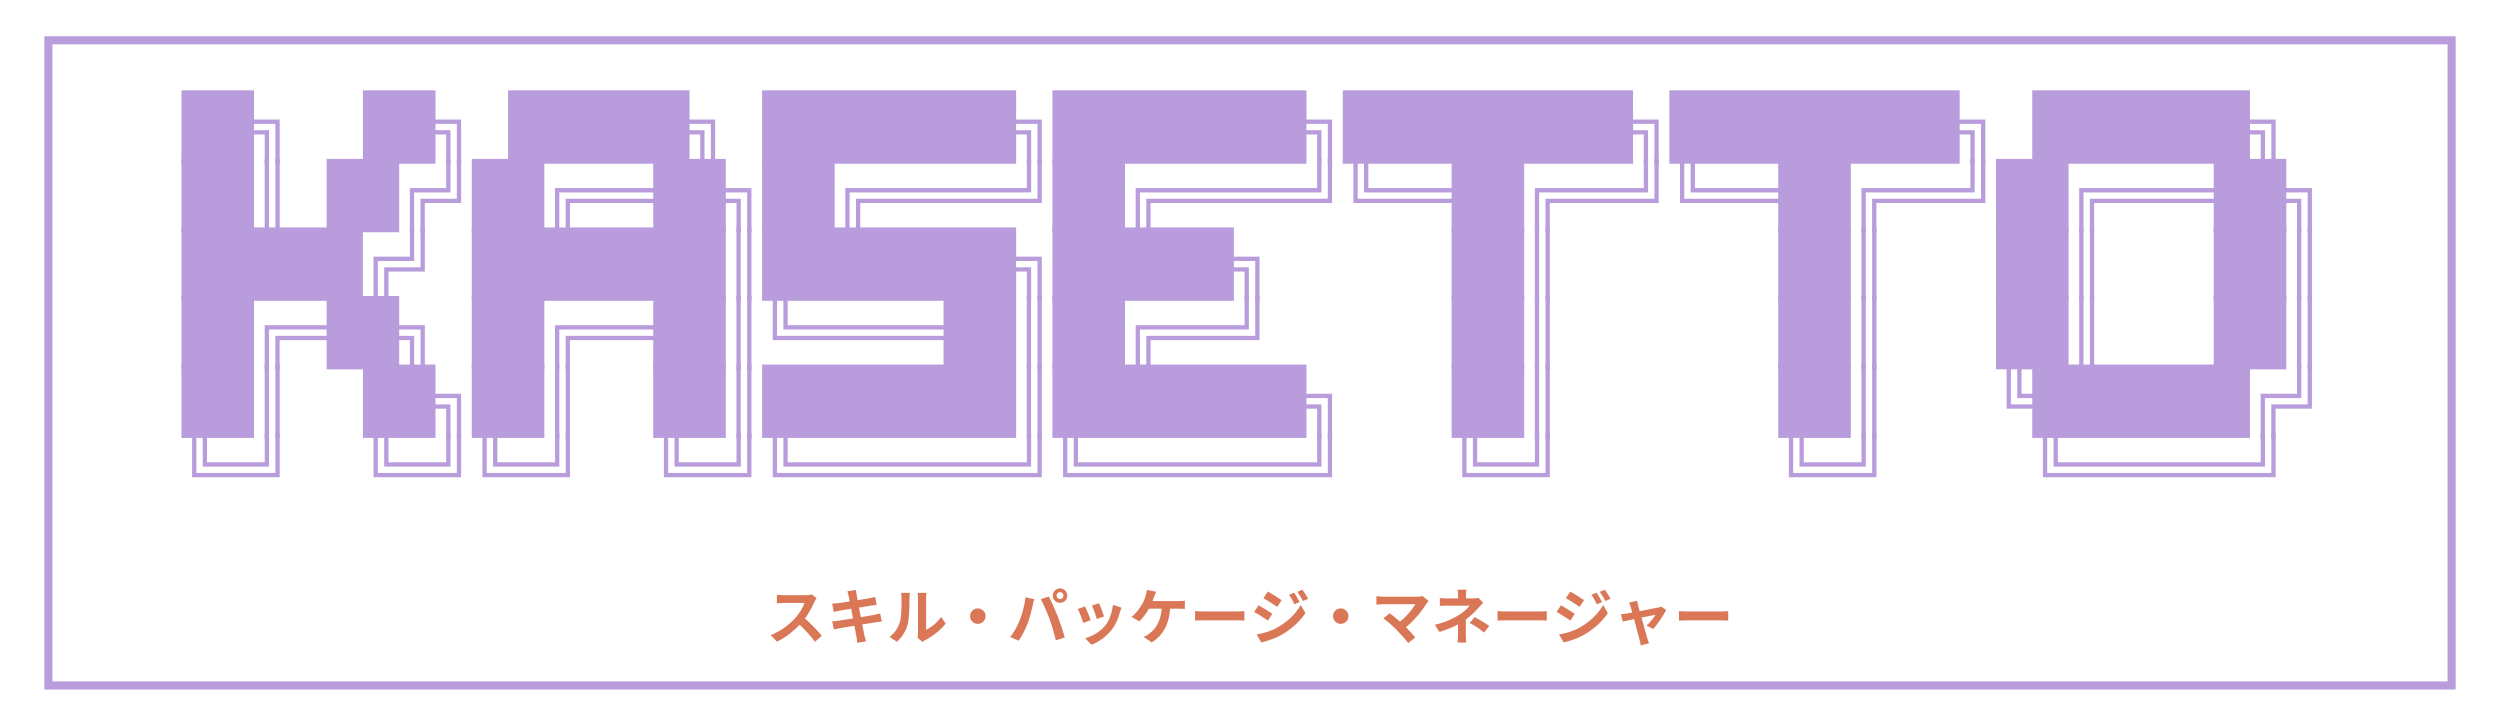
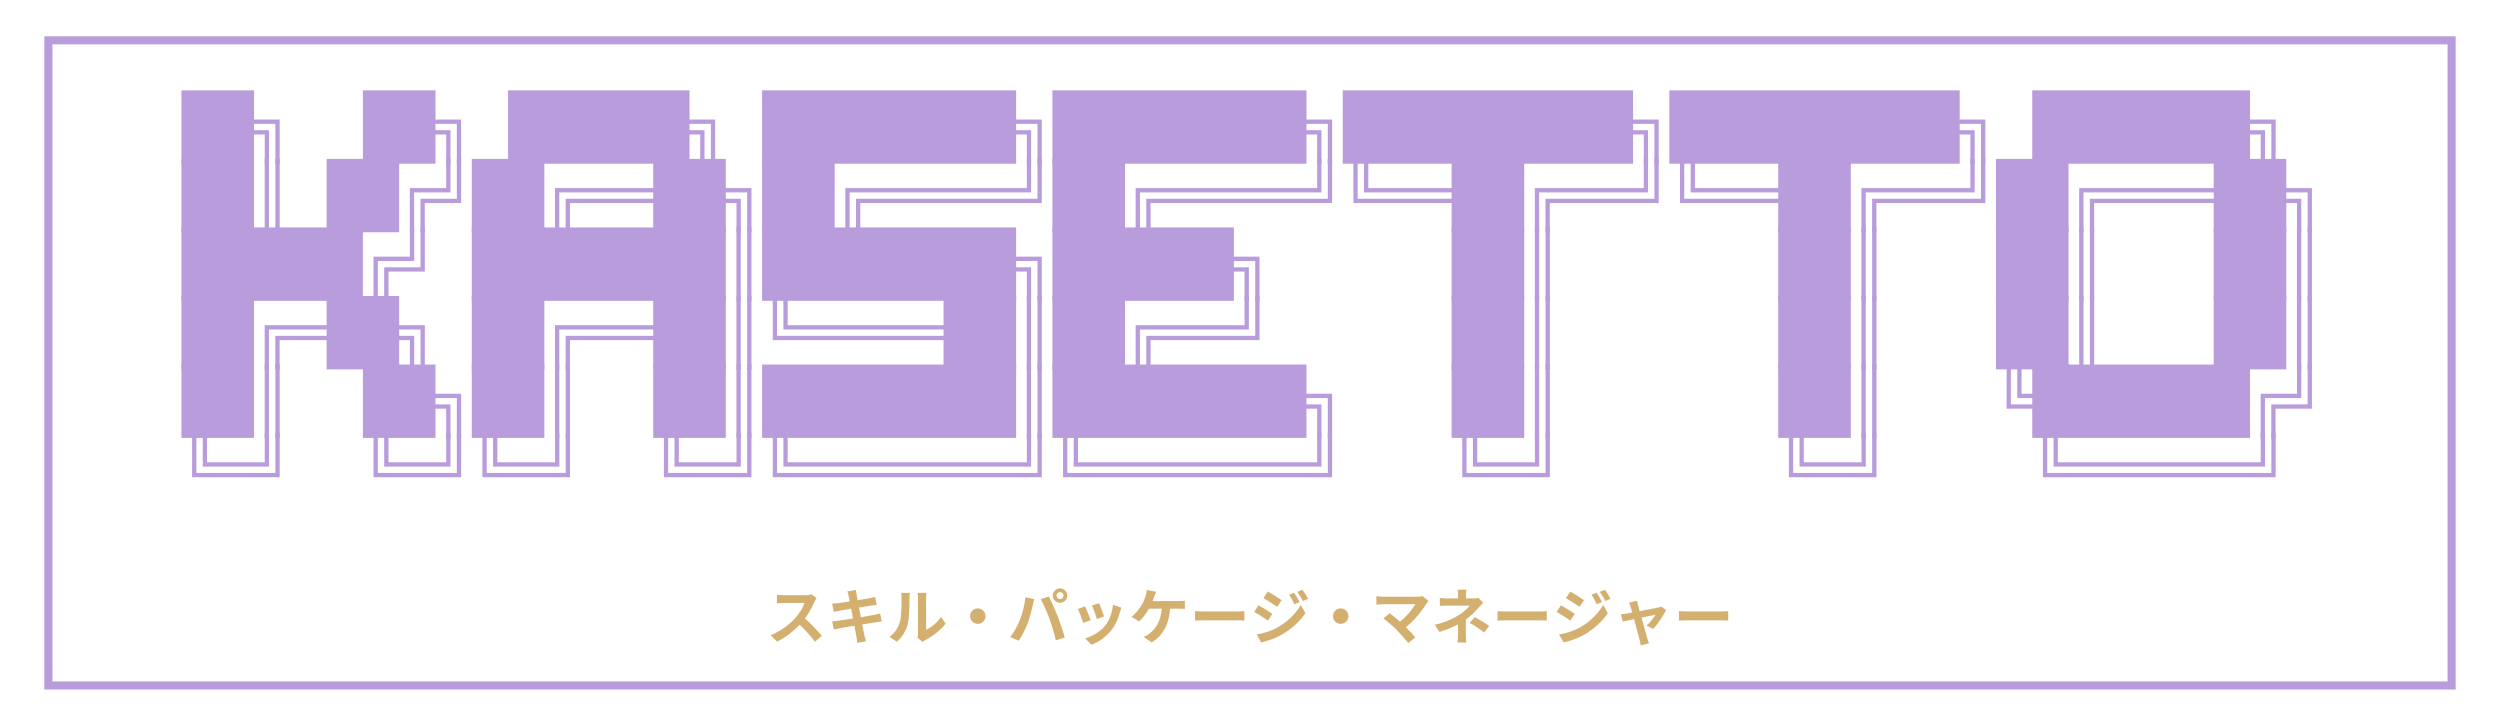
<svg xmlns="http://www.w3.org/2000/svg" width="1240" height="360" viewBox="0 0 1240 360" fill="none">
  <rect x="24" y="20" width="1192" height="320" fill="none" stroke="#b89cdc" stroke-width="4" />
  <text x="90" y="74" fill="#b89cdc" font-size="30" font-weight="700" xml:space="preserve" font-family="'SFMono-Regular', Menlo, Consolas, 'Noto Sans Mono', monospace">
    <tspan x="90" dy="0">██╗  ██╗ █████╗ ███████╗███████╗████████╗████████╗ ██████╗</tspan>
    <tspan x="90" dy="34">██║ ██╔╝██╔══██╗██╔════╝██╔════╝╚══██╔══╝╚══██╔══╝██╔═══██╗</tspan>
    <tspan x="90" dy="34">█████╔╝ ███████║███████╗█████╗     ██║      ██║   ██║   ██║</tspan>
    <tspan x="90" dy="34">██╔═██╗ ██╔══██║╚════██║██╔══╝     ██║      ██║   ██║   ██║</tspan>
    <tspan x="90" dy="34">██║  ██╗██║  ██║███████║███████╗   ██║      ██║   ╚██████╔╝</tspan>
    <tspan x="90" dy="34">╚═╝  ╚═╝╚═╝  ╚═╝╚══════╝╚══════╝   ╚═╝      ╚═╝    ╚═════╝</tspan>
  </text>
-   <text x="620" y="317" text-anchor="middle" fill="#d97757" font-size="30" font-weight="700" font-family="'Noto Sans Mono CJK JP', 'Noto Sans JP', 'Yu Gothic', sans-serif">スキル・パッケージ・マネージャー</text>
+   <text x="620" y="317" text-anchor="middle" fill="#d4b070" font-size="30" font-weight="700" font-family="'Noto Sans Mono CJK JP', 'Noto Sans JP', 'Yu Gothic', sans-serif">スキル・パッケージ・マネージャー</text>
</svg>
